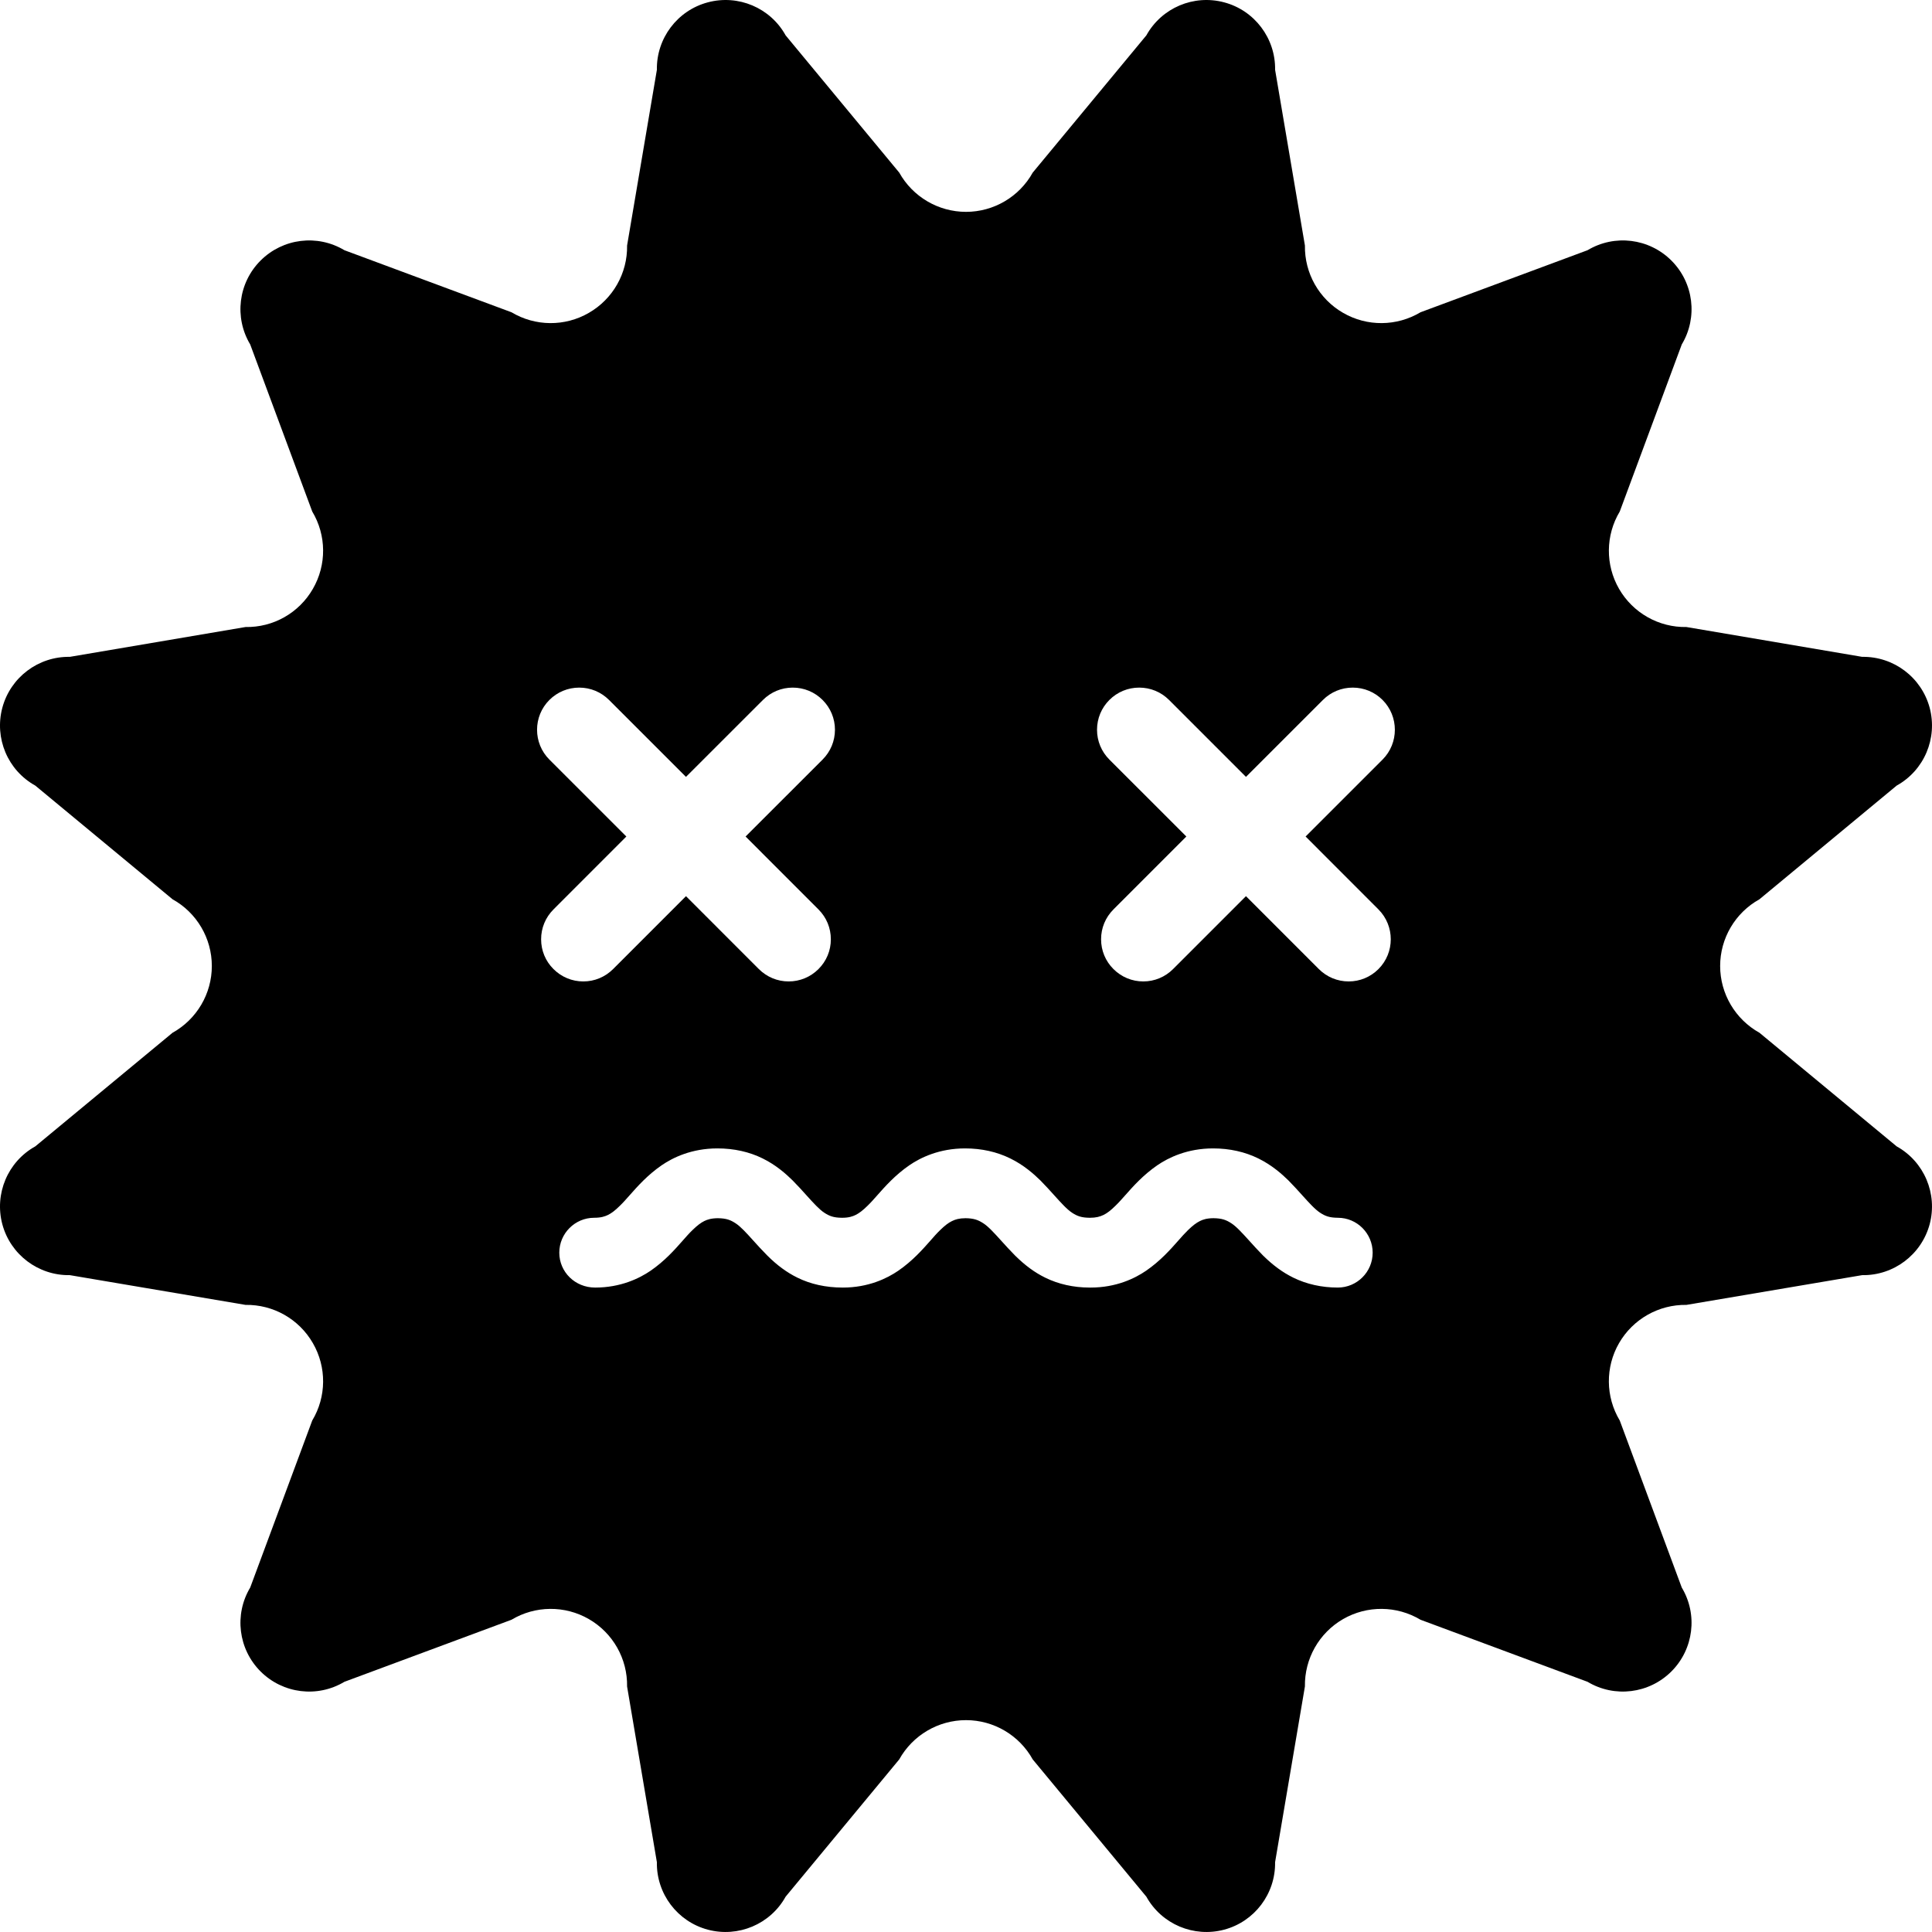
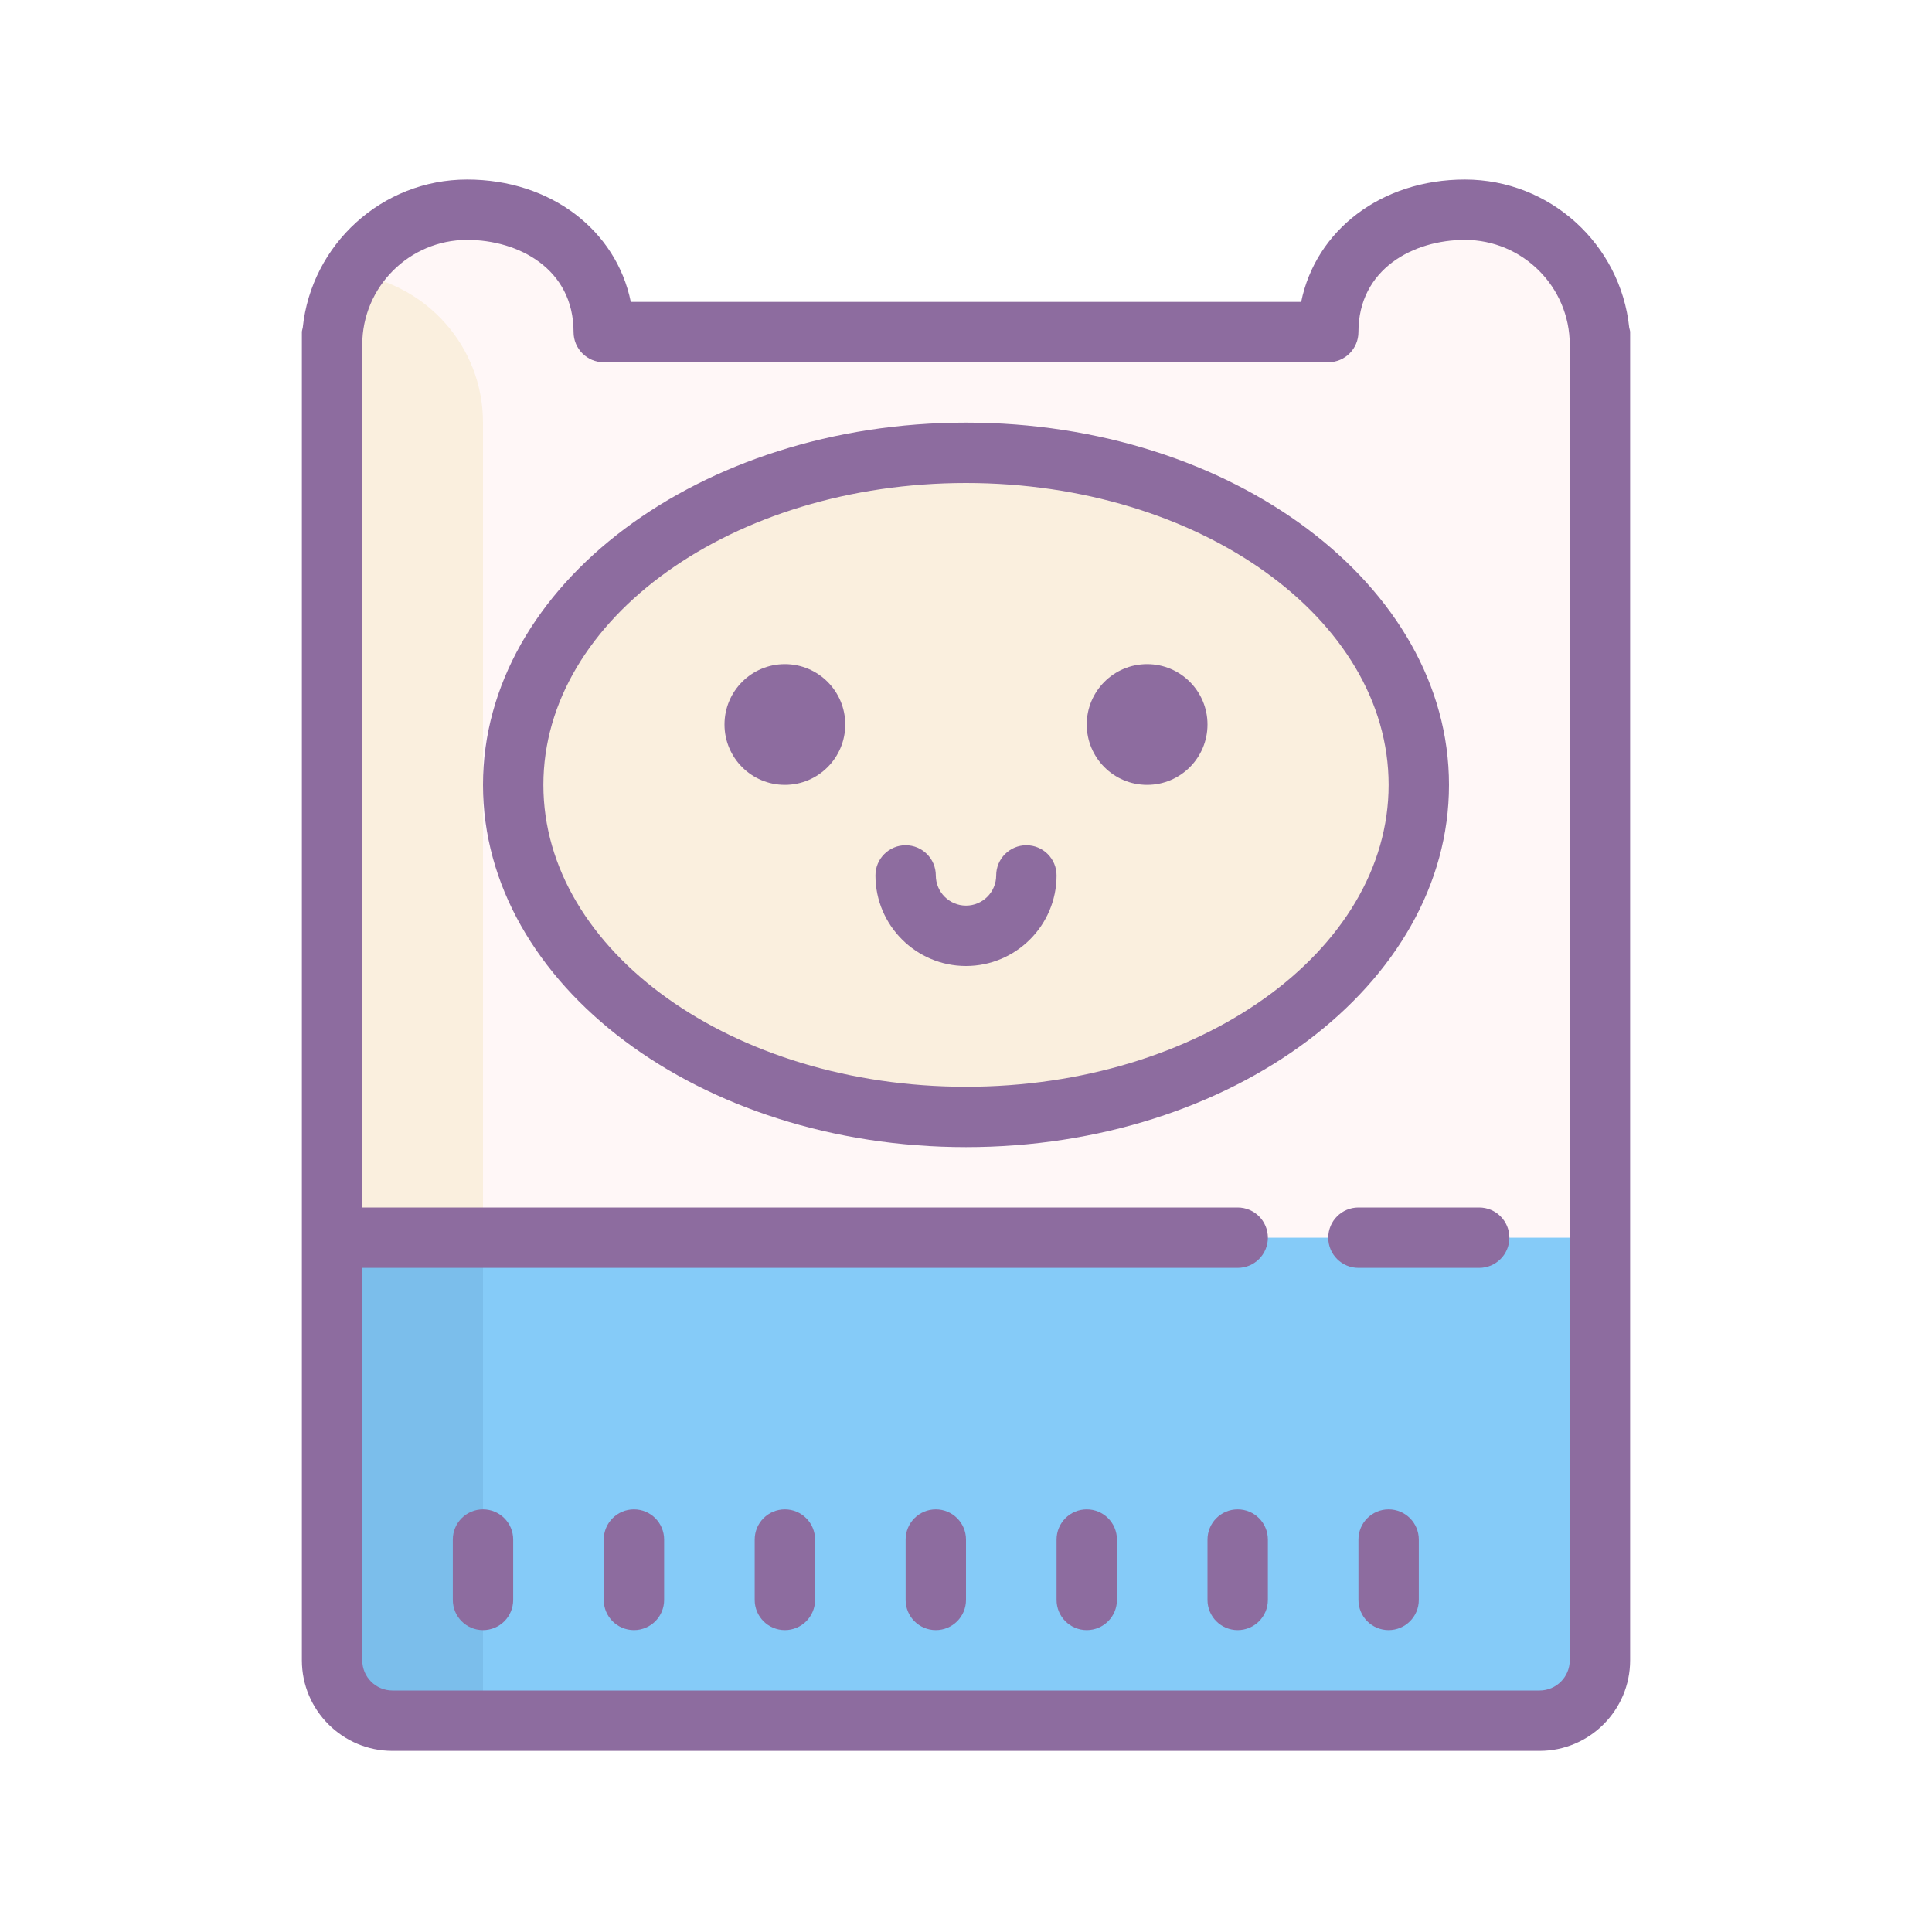
- <svg xmlns="http://www.w3.org/2000/svg" height="800px" width="800px" version="1.1" id="_x32_" viewBox="0 0 512 512" xml:space="preserve">
-   <style type="text/css">
- 	.st0{fill:#000000;}
- </style>
+ <svg xmlns="http://www.w3.org/2000/svg" x="0px" y="0px" width="100" height="100" viewBox="0 0 64 64">
+   <path fill="#fff7f7" d="M52.958,11c-0.215-2.27-2.105-4.053-4.431-4.053C46.056,6.947,44,8.529,44,11H19.917 c-0.006-0.068-0.023-0.133-0.032-0.2c-0.03-0.215-0.076-0.421-0.135-0.625c-0.032-0.108-0.061-0.218-0.1-0.322 c-0.053-0.141-0.115-0.275-0.182-0.409c-0.034-0.069-0.072-0.135-0.11-0.202c-0.153-0.273-0.331-0.526-0.536-0.76 c-0.011-0.012-0.02-0.025-0.03-0.037c-0.119-0.133-0.246-0.256-0.38-0.373c-0.013-0.011-0.027-0.022-0.04-0.033 c-0.782-0.671-1.786-1.091-2.898-1.091c-2.327,0-4.216,1.783-4.431,4.053H11v30.053h4h38V11H52.958z" />
+   <path fill="#faefde" d="M16 14c0-2.519-1.869-4.582-4.292-4.929-.354.573-.598 1.222-.665 1.929H11v30.053h4 .995C15.995 41.035 16 41.018 16 41V14zM32 15A15 11 0 1 0 32 37 15 11 0 1 0 32 15z" />
+   <path fill="#85cbf8" d="M53 57L53 41 11 41 11 57" />
+   <path fill="#7bbeeb" d="M11,57h4.899C15.965,56.677,16,56.343,16,56V41h-5V57z" />
  <g>
-     <path class="st0" d="M502.636,303.802l-36.36-30.11c-6.425-3.575-10.42-10.359-10.42-17.692c0-7.34,3.995-14.118,10.42-17.686   l36.36-30.124c7.299-4.043,10.894-12.546,8.748-20.625c-2.174-8.063-9.54-13.63-17.896-13.494l-46.556-7.902   c-7.333,0.135-14.178-3.731-17.862-10.109c-3.67-6.358-3.595-14.212,0.183-20.502l16.433-44.275   c4.299-7.163,3.162-16.331-2.742-22.228c-5.91-5.912-15.065-7.042-22.235-2.742l-44.254,16.44   c-6.31,3.771-14.172,3.839-20.522,0.156c-6.371-3.67-10.231-10.502-10.116-17.841l-7.901-46.563   c0.135-8.342-5.43-15.736-13.494-17.882c-8.064-2.16-16.569,1.435-20.624,8.748l-30.11,36.366   c-3.568,6.412-10.339,10.407-17.678,10.407c-7.354,0-14.131-3.995-17.706-10.407L208.198,9.371   c-4.042-7.313-12.567-10.908-20.624-8.748c-8.071,2.146-13.636,9.54-13.494,17.882l-7.895,46.563   c0.122,7.34-3.758,14.171-10.129,17.841c-6.345,3.684-14.212,3.616-20.509-0.156l-44.268-16.44   c-7.163-4.3-16.318-3.169-22.229,2.742c-5.904,5.897-7.035,15.065-2.742,22.228l16.44,44.275c3.778,6.29,3.846,14.144,0.163,20.502   c-3.67,6.378-10.495,10.244-17.855,10.109l-46.55,7.902c-8.348-0.136-15.728,5.43-17.889,13.494   c-2.146,8.078,1.436,16.582,8.735,20.625l36.373,30.124c6.432,3.568,10.413,10.346,10.413,17.686   c0,7.333-3.981,14.117-10.413,17.692l-36.373,30.11c-7.299,4.056-10.88,12.567-8.735,20.638c2.16,8.05,9.54,13.622,17.889,13.487   l46.55,7.881c7.36-0.115,14.185,3.758,17.855,10.129c3.683,6.358,3.616,14.219-0.163,20.509l-16.44,44.268   c-4.293,7.164-3.162,16.325,2.742,22.235c5.911,5.905,15.066,7.042,22.229,2.742l44.268-16.44   c6.297-3.778,14.164-3.839,20.509-0.176c6.371,3.676,10.251,10.508,10.129,17.861l7.895,46.563   c-0.142,8.349,5.423,15.729,13.494,17.882c8.057,2.146,16.582-1.442,20.624-8.741l30.103-36.373   c3.575-6.419,10.352-10.413,17.706-10.413c7.34,0,14.11,3.994,17.678,10.413l30.11,36.373c4.055,7.299,12.56,10.887,20.624,8.741   c8.064-2.153,13.63-9.533,13.494-17.882l7.901-46.563c-0.115-7.353,3.745-14.185,10.116-17.861   c6.351-3.664,14.212-3.602,20.522,0.176l44.254,16.44c7.17,4.3,16.325,3.162,22.235-2.742c5.905-5.91,7.042-15.072,2.742-22.235   l-16.433-44.268c-3.778-6.29-3.853-14.151-0.183-20.509c3.684-6.371,10.529-10.244,17.862-10.129l46.556-7.881   c8.356,0.135,15.722-5.437,17.896-13.487C513.531,316.369,509.935,307.858,502.636,303.802z M143.401,248.931   c-0.007-2.993,1.158-5.803,3.277-7.922l19.311-19.325l-20.394-20.387c-4.36-4.353-4.36-11.45,0-15.803   c2.12-2.112,4.929-3.27,7.908-3.27s5.789,1.165,7.895,3.27l20.394,20.387l20.401-20.387c2.106-2.106,4.909-3.27,7.888-3.27   c2.986,0,5.789,1.158,7.901,3.264c2.12,2.12,3.291,4.923,3.291,7.909c-0.007,2.986-1.171,5.789-3.284,7.901l-20.401,20.387   l19.317,19.325c2.12,2.119,3.284,4.929,3.278,7.922c0,2.979-1.165,5.782-3.284,7.888c-2.113,2.106-4.916,3.27-7.895,3.27   c-2.979,0-5.782-1.165-7.902-3.278l-19.31-19.317l-19.311,19.317c-2.119,2.113-4.922,3.278-7.901,3.278   c-2.986,0-5.79-1.165-7.902-3.278C144.565,254.713,143.401,251.91,143.401,248.931z M354.53,341.218   c-4.259,0-8.308-0.908-11.809-2.634c-2.789-1.374-5.328-3.23-7.989-5.844c-1.361-1.381-2.539-2.681-3.623-3.886   c-1.842-2.032-3.426-3.792-4.8-4.679c-1.334-0.86-2.43-1.307-4.712-1.341c-1.828,0.014-2.81,0.365-3.596,0.752   c-0.955,0.467-1.93,1.205-3.169,2.411c-0.833,0.806-1.659,1.74-2.553,2.755c-2.133,2.411-4.78,5.41-8.558,8.01   c-2.979,2.038-7.935,4.456-14.686,4.456h-0.285c-4.232,0-8.281-0.908-11.774-2.634c-2.796-1.374-5.322-3.236-7.969-5.85   c-1.368-1.381-2.559-2.701-3.657-3.913c-1.828-2.018-3.399-3.765-4.76-4.638c-1.347-0.867-2.437-1.313-4.713-1.347   c-1.699,0.014-2.674,0.311-3.602,0.766c-0.941,0.453-1.902,1.191-3.128,2.39c-0.853,0.813-1.68,1.76-2.573,2.783   c-2.126,2.403-4.767,5.396-8.531,7.989c-2.972,2.032-7.929,4.456-14.686,4.456c-4.51,0-8.552-0.908-12.046-2.634   c-2.796-1.374-5.403-3.291-7.976-5.864c-1.388-1.395-2.607-2.742-3.731-3.988c-1.788-1.984-3.331-3.69-4.665-4.55   c-1.334-0.873-2.418-1.313-4.7-1.347c-1.814,0.014-2.809,0.372-3.609,0.758c-0.928,0.46-1.922,1.219-3.121,2.397   c-0.86,0.82-1.692,1.774-2.593,2.796c-2.12,2.404-4.753,5.39-8.511,7.976c-2.986,2.038-7.949,4.456-14.686,4.456   c-5.349,0-9.5-4.151-9.5-9.249c0-5.099,4.15-9.249,9.249-9.249c1.848,0,2.857-0.365,3.67-0.758   c0.928-0.454,1.923-1.218,3.094-2.383c0.887-0.846,1.72-1.794,2.62-2.817c2.119-2.39,4.746-5.369,8.497-7.956   c2.972-2.038,7.949-4.469,14.781-4.469c4.401,0,8.47,0.922,11.971,2.655c3.595,1.76,6.263,4.17,7.955,5.837   c1.382,1.394,2.573,2.715,3.67,3.94c1.815,2.011,3.386,3.751,4.746,4.632c1.334,0.86,2.417,1.3,4.666,1.32   c1.814,0,2.809-0.358,3.615-0.752c0.928-0.453,1.924-1.219,3.128-2.404c0.86-0.826,1.693-1.768,2.593-2.79   c2.12-2.39,4.754-5.376,8.511-7.969c2.972-2.038,7.949-4.469,14.781-4.469c4.38,0,8.444,0.922,11.957,2.655   c3.602,1.754,6.277,4.157,7.969,5.809c1.395,1.415,2.594,2.743,3.697,3.968c1.815,2.011,3.386,3.751,4.74,4.632   c1.334,0.86,2.424,1.3,4.686,1.32c1.693,0,2.695-0.304,3.663-0.765c0.908-0.44,1.902-1.206,3.094-2.384   c0.874-0.84,1.706-1.78,2.614-2.803c2.119-2.397,4.76-5.369,8.511-7.962c2.986-2.038,7.963-4.469,14.788-4.469   c4.394,0,8.463,0.922,11.978,2.655c3.609,1.767,6.276,4.164,7.962,5.809c1.388,1.409,2.587,2.736,3.684,3.955   c1.82,2.018,3.399,3.764,4.76,4.645c1.327,0.86,2.417,1.3,4.692,1.32c5.065,0,9.209,4.15,9.209,9.249   C363.773,337.067,359.629,341.218,354.53,341.218z M365.309,241.009c4.347,4.367,4.347,11.456,0,15.802   c-2.106,2.113-4.909,3.278-7.894,3.278c-2.986,0-5.789-1.165-7.909-3.278l-19.31-19.317l-19.317,19.317   c-2.113,2.113-4.916,3.278-7.902,3.278c-2.986,0-5.789-1.165-7.901-3.278c-2.113-2.098-3.278-4.902-3.278-7.881   c-0.007-2.993,1.158-5.803,3.278-7.922l19.317-19.325l-20.394-20.387c-2.112-2.112-3.277-4.916-3.277-7.901   c0-2.986,1.165-5.789,3.277-7.902c2.106-2.106,4.916-3.27,7.901-3.27c2.986,0,5.796,1.158,7.909,3.27l20.387,20.387l20.394-20.387   c2.113-2.112,4.923-3.27,7.901-3.27c2.986,0,5.796,1.165,7.902,3.27c4.347,4.36,4.347,11.443,0,15.803l-20.394,20.387   L365.309,241.009z" />
+     <path fill="#8d6c9f" d="M48,26c0-6.617-7.178-12-16-12s-16,5.383-16,12s7.178,12,16,12S48,32.617,48,26z M32,36 c-7.72,0-14-4.486-14-10s6.28-10,14-10s14,4.486,14,10S39.72,36,32,36z" />
+     <path fill="#8d6c9f" d="M53.97,10.852c-0.286-2.752-2.617-4.904-5.444-4.904c-2.773,0-4.942,1.685-5.423,4.053H20.896 c-0.481-2.368-2.65-4.053-5.423-4.053c-2.826,0-5.158,2.153-5.444,4.905C10.022,10.902,10,10.948,10,11v29v1.053V55 c0,1.654,1.346,3,3,3h38c1.654,0,3-1.346,3-3V41.053V41V11C54,10.947,53.978,10.902,53.97,10.852z M52,41v0.053V55 c0,0.551-0.448,1-1,1H13c-0.552,0-1-0.449-1-1V42h29c0.553,0,1-0.448,1-1s-0.447-1-1-1H12V11.421c0-1.916,1.559-3.474,3.474-3.474 C17.172,7.947,19,8.902,19,11c0,0.552,0.447,1,1,1h24c0.553,0,1-0.448,1-1c0-2.098,1.828-3.053,3.526-3.053 c1.915,0,3.474,1.558,3.474,3.474V41z" />
+     <path fill="#8d6c9f" d="M26 22A2 2 0 1 0 26 26 2 2 0 1 0 26 22zM38 22A2 2 0 1 0 38 26 2 2 0 1 0 38 22zM49 40h-4c-.553 0-1 .448-1 1s.447 1 1 1h4c.553 0 1-.448 1-1S49.553 40 49 40zM16 50c-.553 0-1 .448-1 1v2c0 .552.447 1 1 1s1-.448 1-1v-2C17 50.448 16.553 50 16 50zM21 50c-.553 0-1 .448-1 1v2c0 .552.447 1 1 1s1-.448 1-1v-2C22 50.448 21.553 50 21 50zM26 50c-.553 0-1 .448-1 1v2c0 .552.447 1 1 1s1-.448 1-1v-2C27 50.448 26.553 50 26 50zM31 50c-.553 0-1 .448-1 1v2c0 .552.447 1 1 1s1-.448 1-1v-2C32 50.448 31.553 50 31 50zM36 50c-.553 0-1 .448-1 1v2c0 .552.447 1 1 1s1-.448 1-1v-2C37 50.448 36.553 50 36 50zM41 50c-.553 0-1 .448-1 1v2c0 .552.447 1 1 1s1-.448 1-1v-2C42 50.448 41.553 50 41 50zM46 50c-.553 0-1 .448-1 1v2c0 .552.447 1 1 1s1-.448 1-1v-2C47 50.448 46.553 50 46 50zM34 28c-.553 0-1 .448-1 1 0 .551-.448 1-1 1s-1-.449-1-1c0-.552-.447-1-1-1s-1 .448-1 1c0 1.654 1.346 3 3 3s3-1.346 3-3C35 28.448 34.553 28 34 28z" />
  </g>
</svg>
